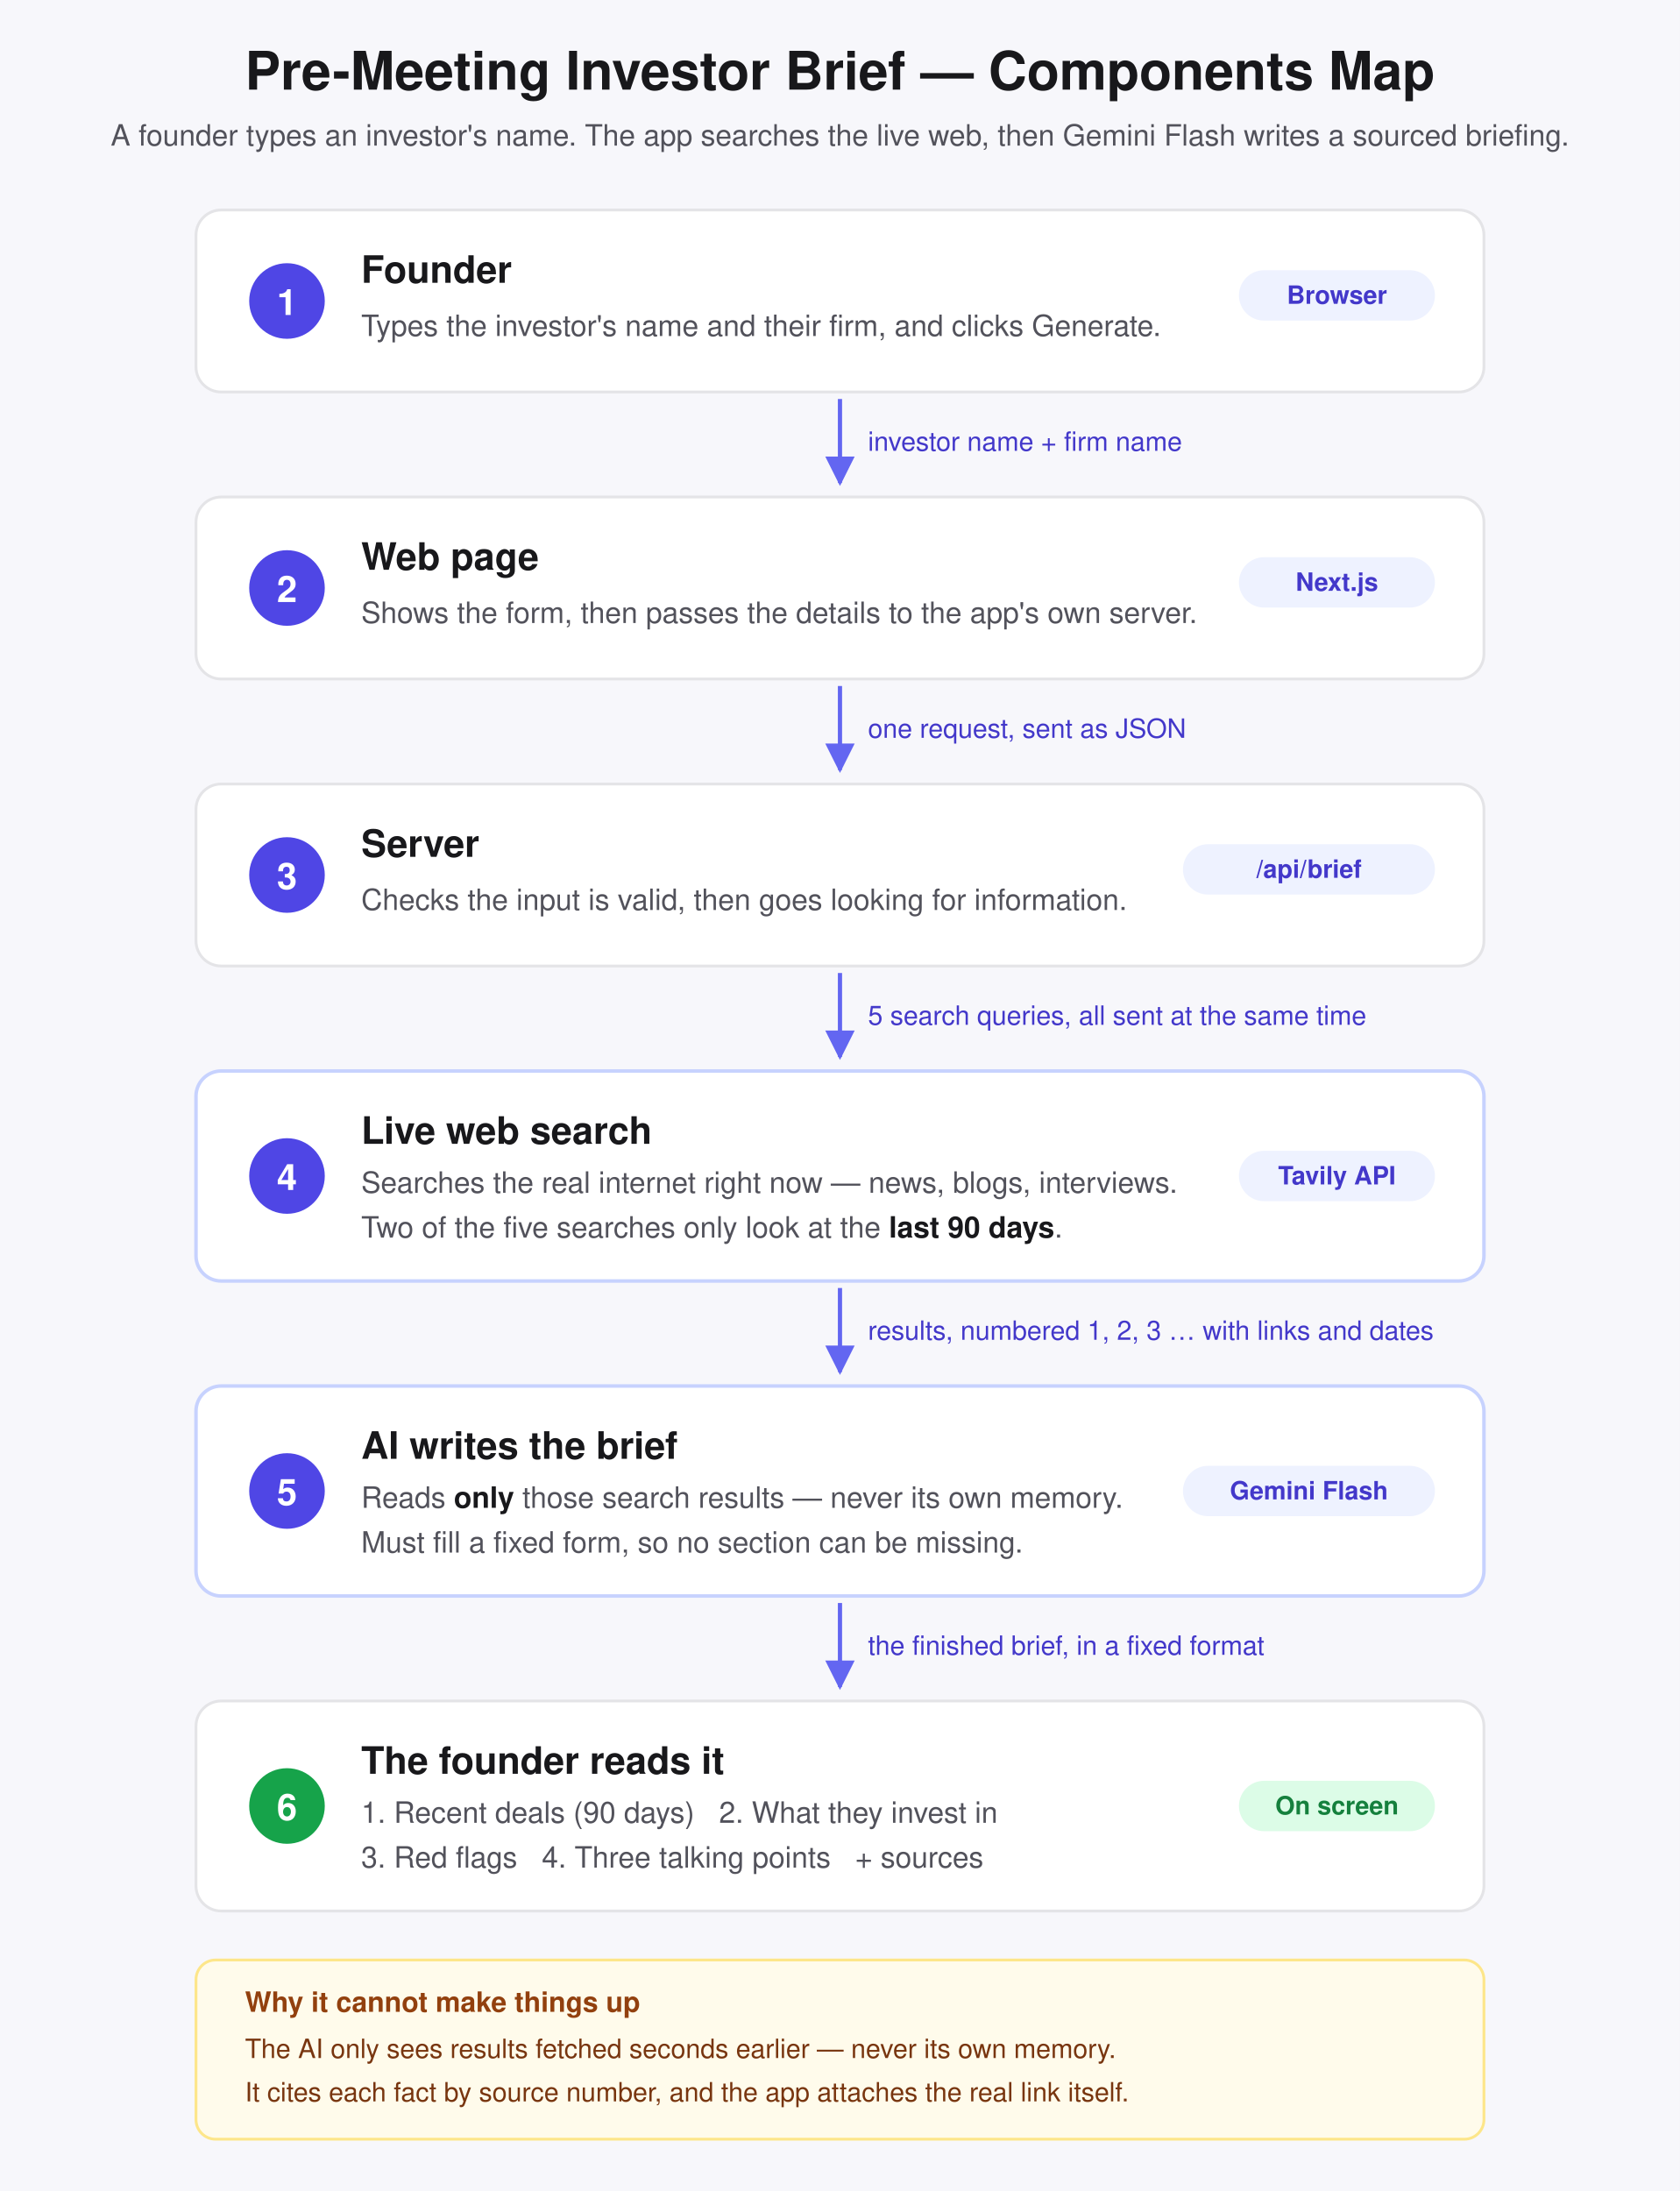
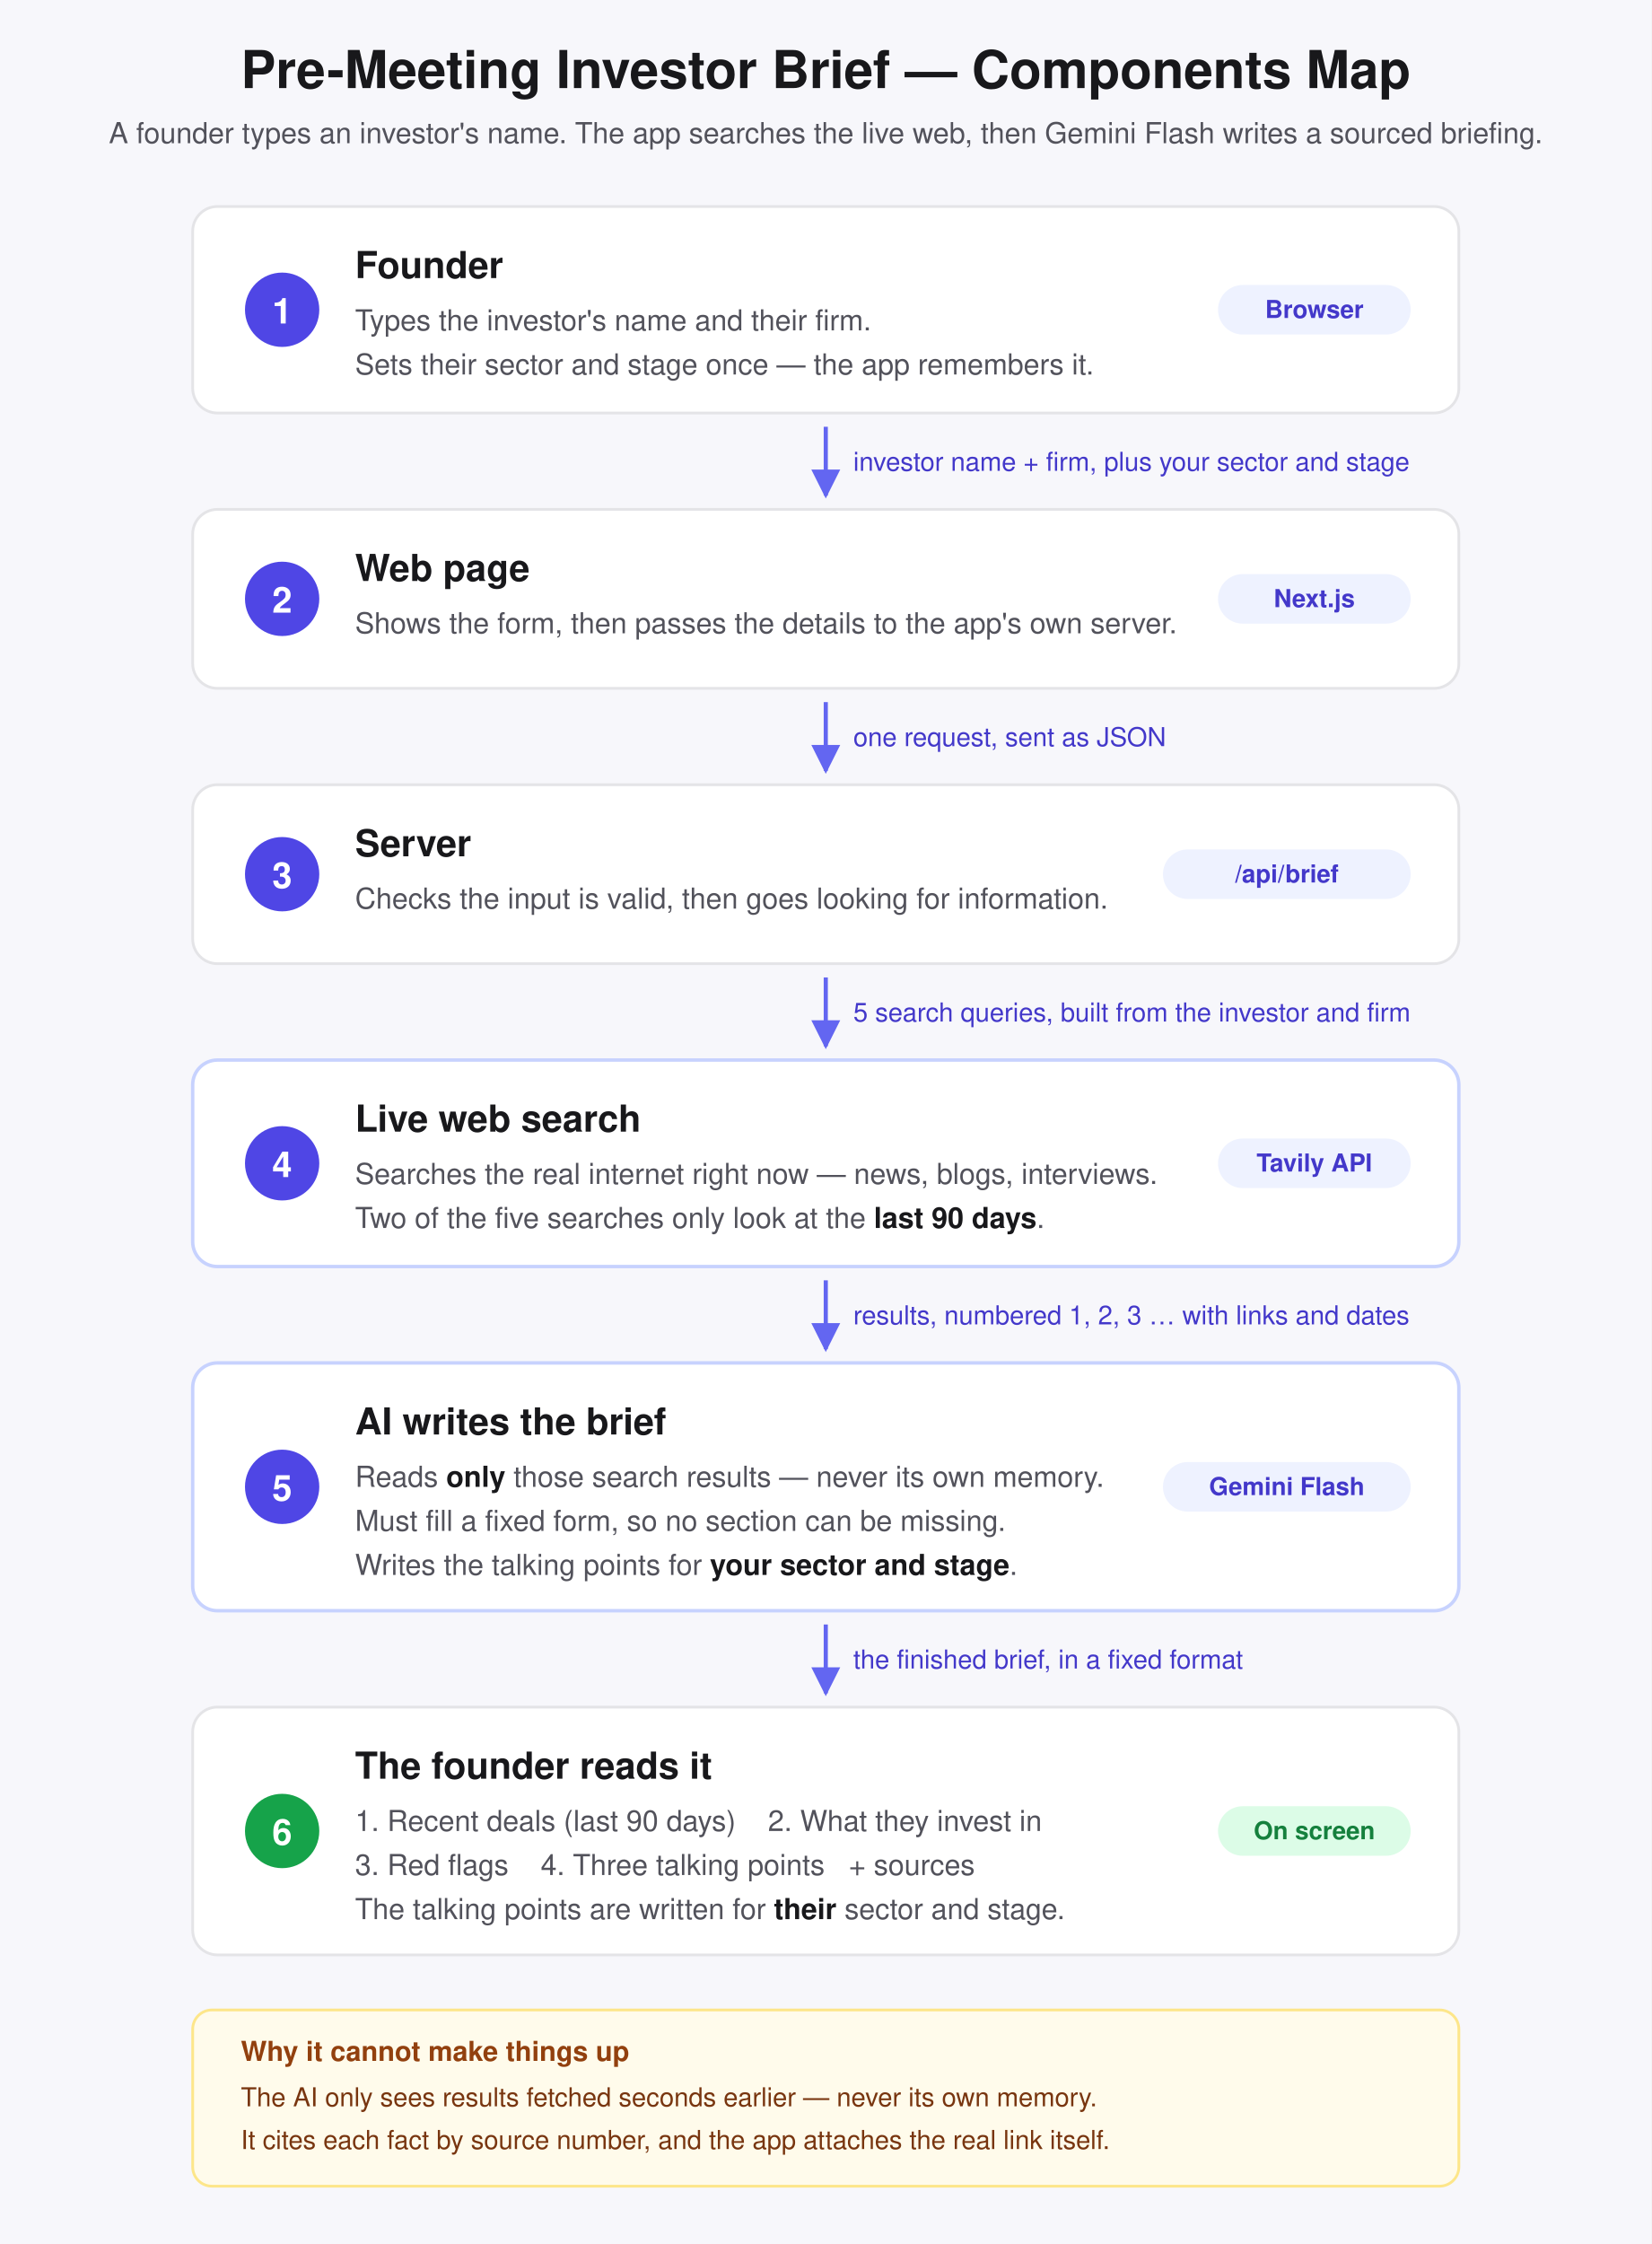
- <svg xmlns="http://www.w3.org/2000/svg" width="1200" height="1565" viewBox="0 0 1200 1565" font-family="Segoe UI, Helvetica, Arial, sans-serif">
+ <svg xmlns="http://www.w3.org/2000/svg" width="1200" height="1630" viewBox="0 0 1200 1630" font-family="Segoe UI, Helvetica, Arial, sans-serif">
  <defs>
    <marker id="arrow" viewBox="0 0 10 10" refX="9" refY="5" markerWidth="7" markerHeight="7" orient="auto-start-reverse">
      <path d="M 0 0 L 10 5 L 0 10 z" fill="#6366f1" />
    </marker>
  </defs>
-   <rect width="1200" height="1565" fill="#f7f7fb" />
+   <rect width="1200" height="1630" fill="#f7f7fb" />
  <text x="600" y="64" text-anchor="middle" font-size="38" font-weight="700" fill="#18181b">Pre-Meeting Investor Brief — Components Map</text>
  <text x="600" y="104" text-anchor="middle" font-size="21" fill="#52525b">A founder types an investor's name. The app searches the live web, then Gemini Flash writes a sourced briefing.</text>
-   <rect x="140" y="150" width="920" height="130" rx="18" fill="#ffffff" stroke="#e4e4e7" stroke-width="2" />
-   <circle cx="205" cy="215" r="27" fill="#4f46e5" />
-   <text x="205" y="225" text-anchor="middle" font-size="26" font-weight="700" fill="#ffffff">1</text>
+   <rect x="140" y="150" width="920" height="150" rx="18" fill="#ffffff" stroke="#e4e4e7" stroke-width="2" />
+   <circle cx="205" cy="225" r="27" fill="#4f46e5" />
+   <text x="205" y="235" text-anchor="middle" font-size="26" font-weight="700" fill="#ffffff">1</text>
  <text x="258" y="202" font-size="27" font-weight="700" fill="#18181b">Founder</text>
-   <text x="258" y="240" font-size="21" fill="#52525b">Types the investor's name and their firm, and clicks Generate.</text>
-   <rect x="885" y="193" width="140" height="36" rx="18" fill="#eef2ff" />
-   <text x="955" y="217" text-anchor="middle" font-size="18" font-weight="600" fill="#4338ca">Browser</text>
-   <line x1="600" y1="285" x2="600" y2="345" stroke="#6366f1" stroke-width="3" marker-end="url(#arrow)" />
-   <text x="620" y="322" font-size="19" fill="#4338ca">investor name + firm name</text>
-   <rect x="140" y="355" width="920" height="130" rx="18" fill="#ffffff" stroke="#e4e4e7" stroke-width="2" />
-   <circle cx="205" cy="420" r="27" fill="#4f46e5" />
-   <text x="205" y="430" text-anchor="middle" font-size="26" font-weight="700" fill="#ffffff">2</text>
-   <text x="258" y="407" font-size="27" font-weight="700" fill="#18181b">Web page</text>
-   <text x="258" y="445" font-size="21" fill="#52525b">Shows the form, then passes the details to the app's own server.</text>
-   <rect x="885" y="398" width="140" height="36" rx="18" fill="#eef2ff" />
-   <text x="955" y="422" text-anchor="middle" font-size="18" font-weight="600" fill="#4338ca">Next.js</text>
-   <line x1="600" y1="490" x2="600" y2="550" stroke="#6366f1" stroke-width="3" marker-end="url(#arrow)" />
-   <text x="620" y="527" font-size="19" fill="#4338ca">one request, sent as JSON</text>
-   <rect x="140" y="560" width="920" height="130" rx="18" fill="#ffffff" stroke="#e4e4e7" stroke-width="2" />
-   <circle cx="205" cy="625" r="27" fill="#4f46e5" />
-   <text x="205" y="635" text-anchor="middle" font-size="26" font-weight="700" fill="#ffffff">3</text>
-   <text x="258" y="612" font-size="27" font-weight="700" fill="#18181b">Server</text>
-   <text x="258" y="650" font-size="21" fill="#52525b">Checks the input is valid, then goes looking for information.</text>
-   <rect x="845" y="603" width="180" height="36" rx="18" fill="#eef2ff" />
-   <text x="935" y="627" text-anchor="middle" font-size="18" font-weight="600" fill="#4338ca">/api/brief</text>
-   <line x1="600" y1="695" x2="600" y2="755" stroke="#6366f1" stroke-width="3" marker-end="url(#arrow)" />
-   <text x="620" y="732" font-size="19" fill="#4338ca">5 search queries, all sent at the same time</text>
-   <rect x="140" y="765" width="920" height="150" rx="18" fill="#ffffff" stroke="#c7d2fe" stroke-width="2.5" />
-   <circle cx="205" cy="840" r="27" fill="#4f46e5" />
-   <text x="205" y="850" text-anchor="middle" font-size="26" font-weight="700" fill="#ffffff">4</text>
-   <text x="258" y="817" font-size="27" font-weight="700" fill="#18181b">Live web search</text>
-   <text x="258" y="852" font-size="21" fill="#52525b">Searches the real internet right now — news, blogs, interviews.</text>
-   <text x="258" y="884" font-size="21" fill="#52525b">Two of the five searches only look at the <tspan font-weight="700" fill="#18181b">last 90 days</tspan>.</text>
-   <rect x="885" y="822" width="140" height="36" rx="18" fill="#eef2ff" />
-   <text x="955" y="846" text-anchor="middle" font-size="18" font-weight="600" fill="#4338ca">Tavily API</text>
-   <line x1="600" y1="920" x2="600" y2="980" stroke="#6366f1" stroke-width="3" marker-end="url(#arrow)" />
-   <text x="620" y="957" font-size="19" fill="#4338ca">results, numbered 1, 2, 3 … with links and dates</text>
-   <rect x="140" y="990" width="920" height="150" rx="18" fill="#ffffff" stroke="#c7d2fe" stroke-width="2.5" />
-   <circle cx="205" cy="1065" r="27" fill="#4f46e5" />
-   <text x="205" y="1075" text-anchor="middle" font-size="26" font-weight="700" fill="#ffffff">5</text>
+   <text x="258" y="240" font-size="21" fill="#52525b">Types the investor's name and their firm.</text>
+   <text x="258" y="272" font-size="21" fill="#52525b">Sets their sector and stage once — the app remembers it.</text>
+   <rect x="885" y="207" width="140" height="36" rx="18" fill="#eef2ff" />
+   <text x="955" y="231" text-anchor="middle" font-size="18" font-weight="600" fill="#4338ca">Browser</text>
+   <line x1="600" y1="310" x2="600" y2="360" stroke="#6366f1" stroke-width="3" marker-end="url(#arrow)" />
+   <text x="620" y="342" font-size="19" fill="#4338ca">investor name + firm, plus your sector and stage</text>
+   <rect x="140" y="370" width="920" height="130" rx="18" fill="#ffffff" stroke="#e4e4e7" stroke-width="2" />
+   <circle cx="205" cy="435" r="27" fill="#4f46e5" />
+   <text x="205" y="445" text-anchor="middle" font-size="26" font-weight="700" fill="#ffffff">2</text>
+   <text x="258" y="422" font-size="27" font-weight="700" fill="#18181b">Web page</text>
+   <text x="258" y="460" font-size="21" fill="#52525b">Shows the form, then passes the details to the app's own server.</text>
+   <rect x="885" y="417" width="140" height="36" rx="18" fill="#eef2ff" />
+   <text x="955" y="441" text-anchor="middle" font-size="18" font-weight="600" fill="#4338ca">Next.js</text>
+   <line x1="600" y1="510" x2="600" y2="560" stroke="#6366f1" stroke-width="3" marker-end="url(#arrow)" />
+   <text x="620" y="542" font-size="19" fill="#4338ca">one request, sent as JSON</text>
+   <rect x="140" y="570" width="920" height="130" rx="18" fill="#ffffff" stroke="#e4e4e7" stroke-width="2" />
+   <circle cx="205" cy="635" r="27" fill="#4f46e5" />
+   <text x="205" y="645" text-anchor="middle" font-size="26" font-weight="700" fill="#ffffff">3</text>
+   <text x="258" y="622" font-size="27" font-weight="700" fill="#18181b">Server</text>
+   <text x="258" y="660" font-size="21" fill="#52525b">Checks the input is valid, then goes looking for information.</text>
+   <rect x="845" y="617" width="180" height="36" rx="18" fill="#eef2ff" />
+   <text x="935" y="641" text-anchor="middle" font-size="18" font-weight="600" fill="#4338ca">/api/brief</text>
+   <line x1="600" y1="710" x2="600" y2="760" stroke="#6366f1" stroke-width="3" marker-end="url(#arrow)" />
+   <text x="620" y="742" font-size="19" fill="#4338ca">5 search queries, built from the investor and firm</text>
+   <rect x="140" y="770" width="920" height="150" rx="18" fill="#ffffff" stroke="#c7d2fe" stroke-width="2.5" />
+   <circle cx="205" cy="845" r="27" fill="#4f46e5" />
+   <text x="205" y="855" text-anchor="middle" font-size="26" font-weight="700" fill="#ffffff">4</text>
+   <text x="258" y="822" font-size="27" font-weight="700" fill="#18181b">Live web search</text>
+   <text x="258" y="860" font-size="21" fill="#52525b">Searches the real internet right now — news, blogs, interviews.</text>
+   <text x="258" y="892" font-size="21" fill="#52525b">Two of the five searches only look at the <tspan font-weight="700" fill="#18181b">last 90 days</tspan>.</text>
+   <rect x="885" y="827" width="140" height="36" rx="18" fill="#eef2ff" />
+   <text x="955" y="851" text-anchor="middle" font-size="18" font-weight="600" fill="#4338ca">Tavily API</text>
+   <line x1="600" y1="930" x2="600" y2="980" stroke="#6366f1" stroke-width="3" marker-end="url(#arrow)" />
+   <text x="620" y="962" font-size="19" fill="#4338ca">results, numbered 1, 2, 3 … with links and dates</text>
+   <rect x="140" y="990" width="920" height="180" rx="18" fill="#ffffff" stroke="#c7d2fe" stroke-width="2.5" />
+   <circle cx="205" cy="1080" r="27" fill="#4f46e5" />
+   <text x="205" y="1090" text-anchor="middle" font-size="26" font-weight="700" fill="#ffffff">5</text>
  <text x="258" y="1042" font-size="27" font-weight="700" fill="#18181b">AI writes the brief</text>
-   <text x="258" y="1077" font-size="21" fill="#52525b">Reads <tspan font-weight="700" fill="#18181b">only</tspan> those search results — never its own memory.</text>
-   <text x="258" y="1109" font-size="21" fill="#52525b">Must fill a fixed form, so no section can be missing.</text>
-   <rect x="845" y="1047" width="180" height="36" rx="18" fill="#eef2ff" />
-   <text x="935" y="1071" text-anchor="middle" font-size="18" font-weight="600" fill="#4338ca">Gemini Flash</text>
-   <line x1="600" y1="1145" x2="600" y2="1205" stroke="#6366f1" stroke-width="3" marker-end="url(#arrow)" />
-   <text x="620" y="1182" font-size="19" fill="#4338ca">the finished brief, in a fixed format</text>
-   <rect x="140" y="1215" width="920" height="150" rx="18" fill="#ffffff" stroke="#e4e4e7" stroke-width="2" />
-   <circle cx="205" cy="1290" r="27" fill="#16a34a" />
-   <text x="205" y="1300" text-anchor="middle" font-size="26" font-weight="700" fill="#ffffff">6</text>
-   <text x="258" y="1267" font-size="27" font-weight="700" fill="#18181b">The founder reads it</text>
-   <text x="258" y="1302" font-size="21" fill="#52525b">1. Recent deals (90 days)   2. What they invest in</text>
-   <text x="258" y="1334" font-size="21" fill="#52525b">3. Red flags   4. Three talking points   + sources</text>
-   <rect x="885" y="1272" width="140" height="36" rx="18" fill="#dcfce7" />
-   <text x="955" y="1296" text-anchor="middle" font-size="18" font-weight="600" fill="#15803d">On screen</text>
-   <rect x="140" y="1400" width="920" height="128" rx="14" fill="#fffbeb" stroke="#fde68a" stroke-width="2" />
-   <text x="175" y="1437" font-size="20" font-weight="700" fill="#92400e">Why it cannot make things up</text>
-   <text x="175" y="1470" font-size="19" fill="#78350f">The AI only sees results fetched seconds earlier — never its own memory.</text>
-   <text x="175" y="1501" font-size="19" fill="#78350f">It cites each fact by source number, and the app attaches the real link itself.</text>
+   <text x="258" y="1080" font-size="21" fill="#52525b">Reads <tspan font-weight="700" fill="#18181b">only</tspan> those search results — never its own memory.</text>
+   <text x="258" y="1112" font-size="21" fill="#52525b">Must fill a fixed form, so no section can be missing.</text>
+   <text x="258" y="1144" font-size="21" fill="#52525b">Writes the talking points for <tspan font-weight="700" fill="#18181b">your sector and stage</tspan>.</text>
+   <rect x="845" y="1062" width="180" height="36" rx="18" fill="#eef2ff" />
+   <text x="935" y="1086" text-anchor="middle" font-size="18" font-weight="600" fill="#4338ca">Gemini Flash</text>
+   <line x1="600" y1="1180" x2="600" y2="1230" stroke="#6366f1" stroke-width="3" marker-end="url(#arrow)" />
+   <text x="620" y="1212" font-size="19" fill="#4338ca">the finished brief, in a fixed format</text>
+   <rect x="140" y="1240" width="920" height="180" rx="18" fill="#ffffff" stroke="#e4e4e7" stroke-width="2" />
+   <circle cx="205" cy="1330" r="27" fill="#16a34a" />
+   <text x="205" y="1340" text-anchor="middle" font-size="26" font-weight="700" fill="#ffffff">6</text>
+   <text x="258" y="1292" font-size="27" font-weight="700" fill="#18181b">The founder reads it</text>
+   <text x="258" y="1330" font-size="21" fill="#52525b">1. Recent deals (last 90 days)    2. What they invest in</text>
+   <text x="258" y="1362" font-size="21" fill="#52525b">3. Red flags    4. Three talking points   + sources</text>
+   <text x="258" y="1394" font-size="21" fill="#52525b">The talking points are written for <tspan font-weight="700" fill="#18181b">their</tspan> sector and stage.</text>
+   <rect x="885" y="1312" width="140" height="36" rx="18" fill="#dcfce7" />
+   <text x="955" y="1336" text-anchor="middle" font-size="18" font-weight="600" fill="#15803d">On screen</text>
+   <rect x="140" y="1460" width="920" height="128" rx="14" fill="#fffbeb" stroke="#fde68a" stroke-width="2" />
+   <text x="175" y="1497" font-size="20" font-weight="700" fill="#92400e">Why it cannot make things up</text>
+   <text x="175" y="1530" font-size="19" fill="#78350f">The AI only sees results fetched seconds earlier — never its own memory.</text>
+   <text x="175" y="1561" font-size="19" fill="#78350f">It cites each fact by source number, and the app attaches the real link itself.</text>
</svg>
